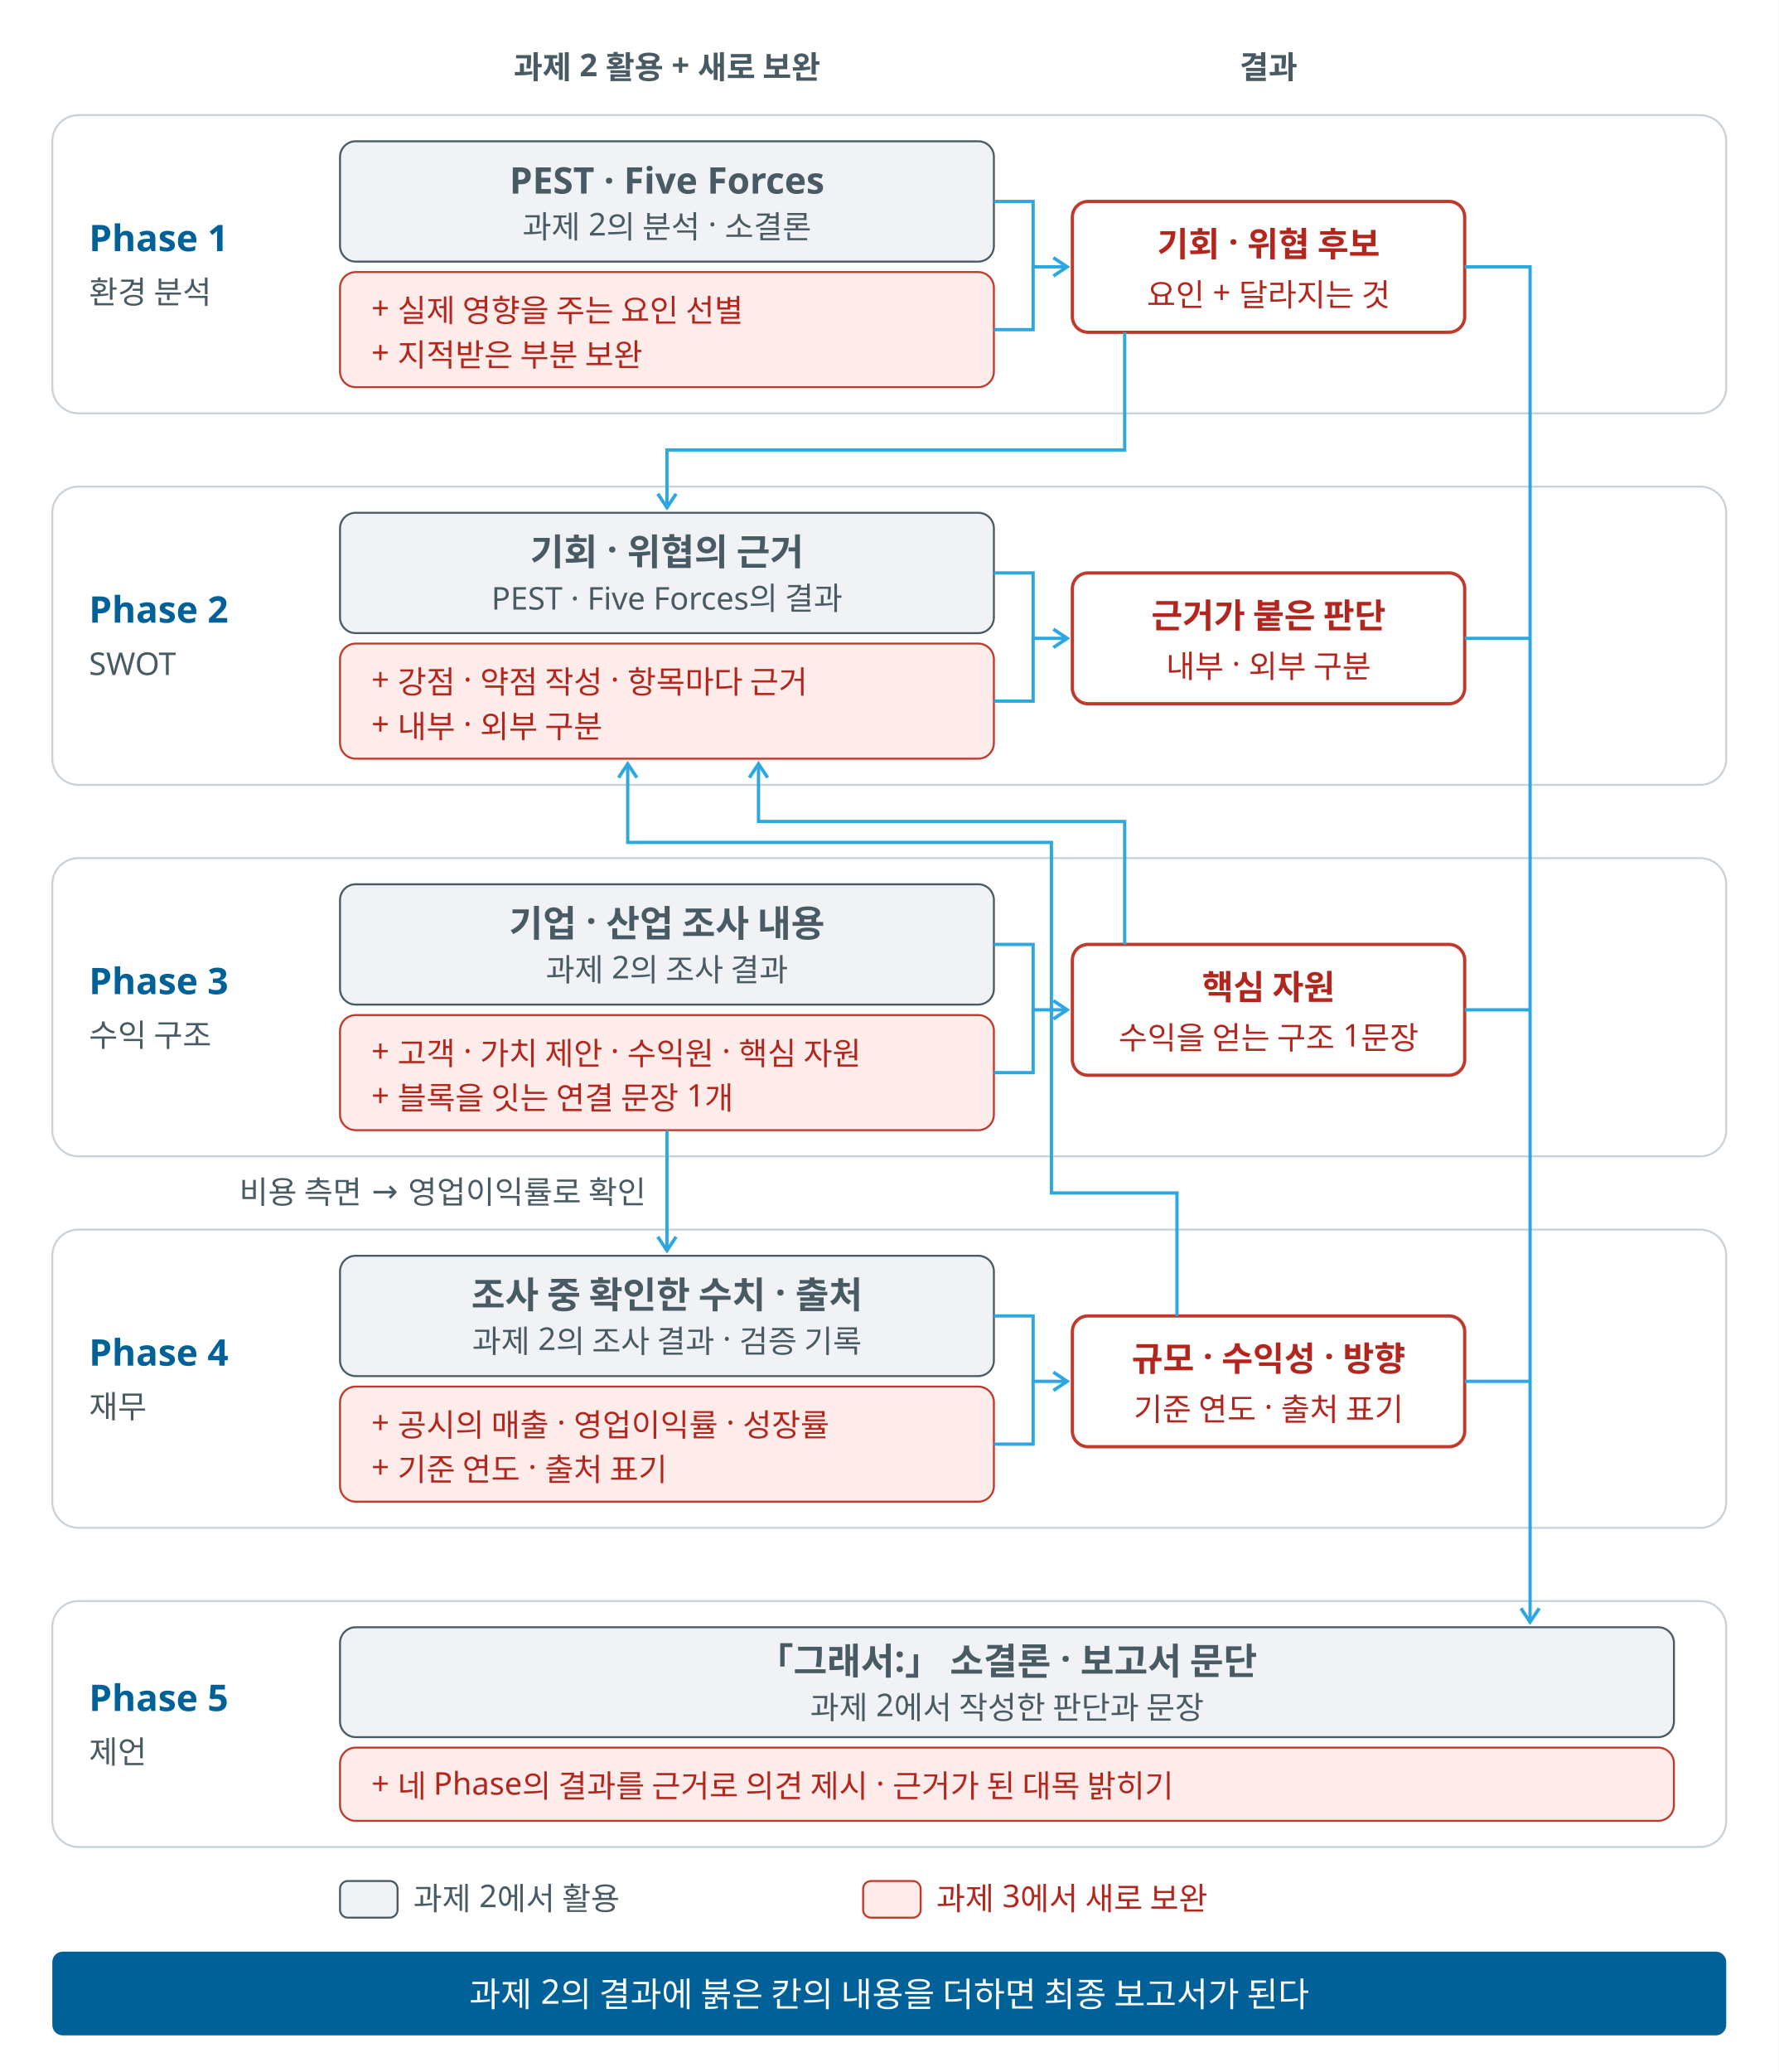
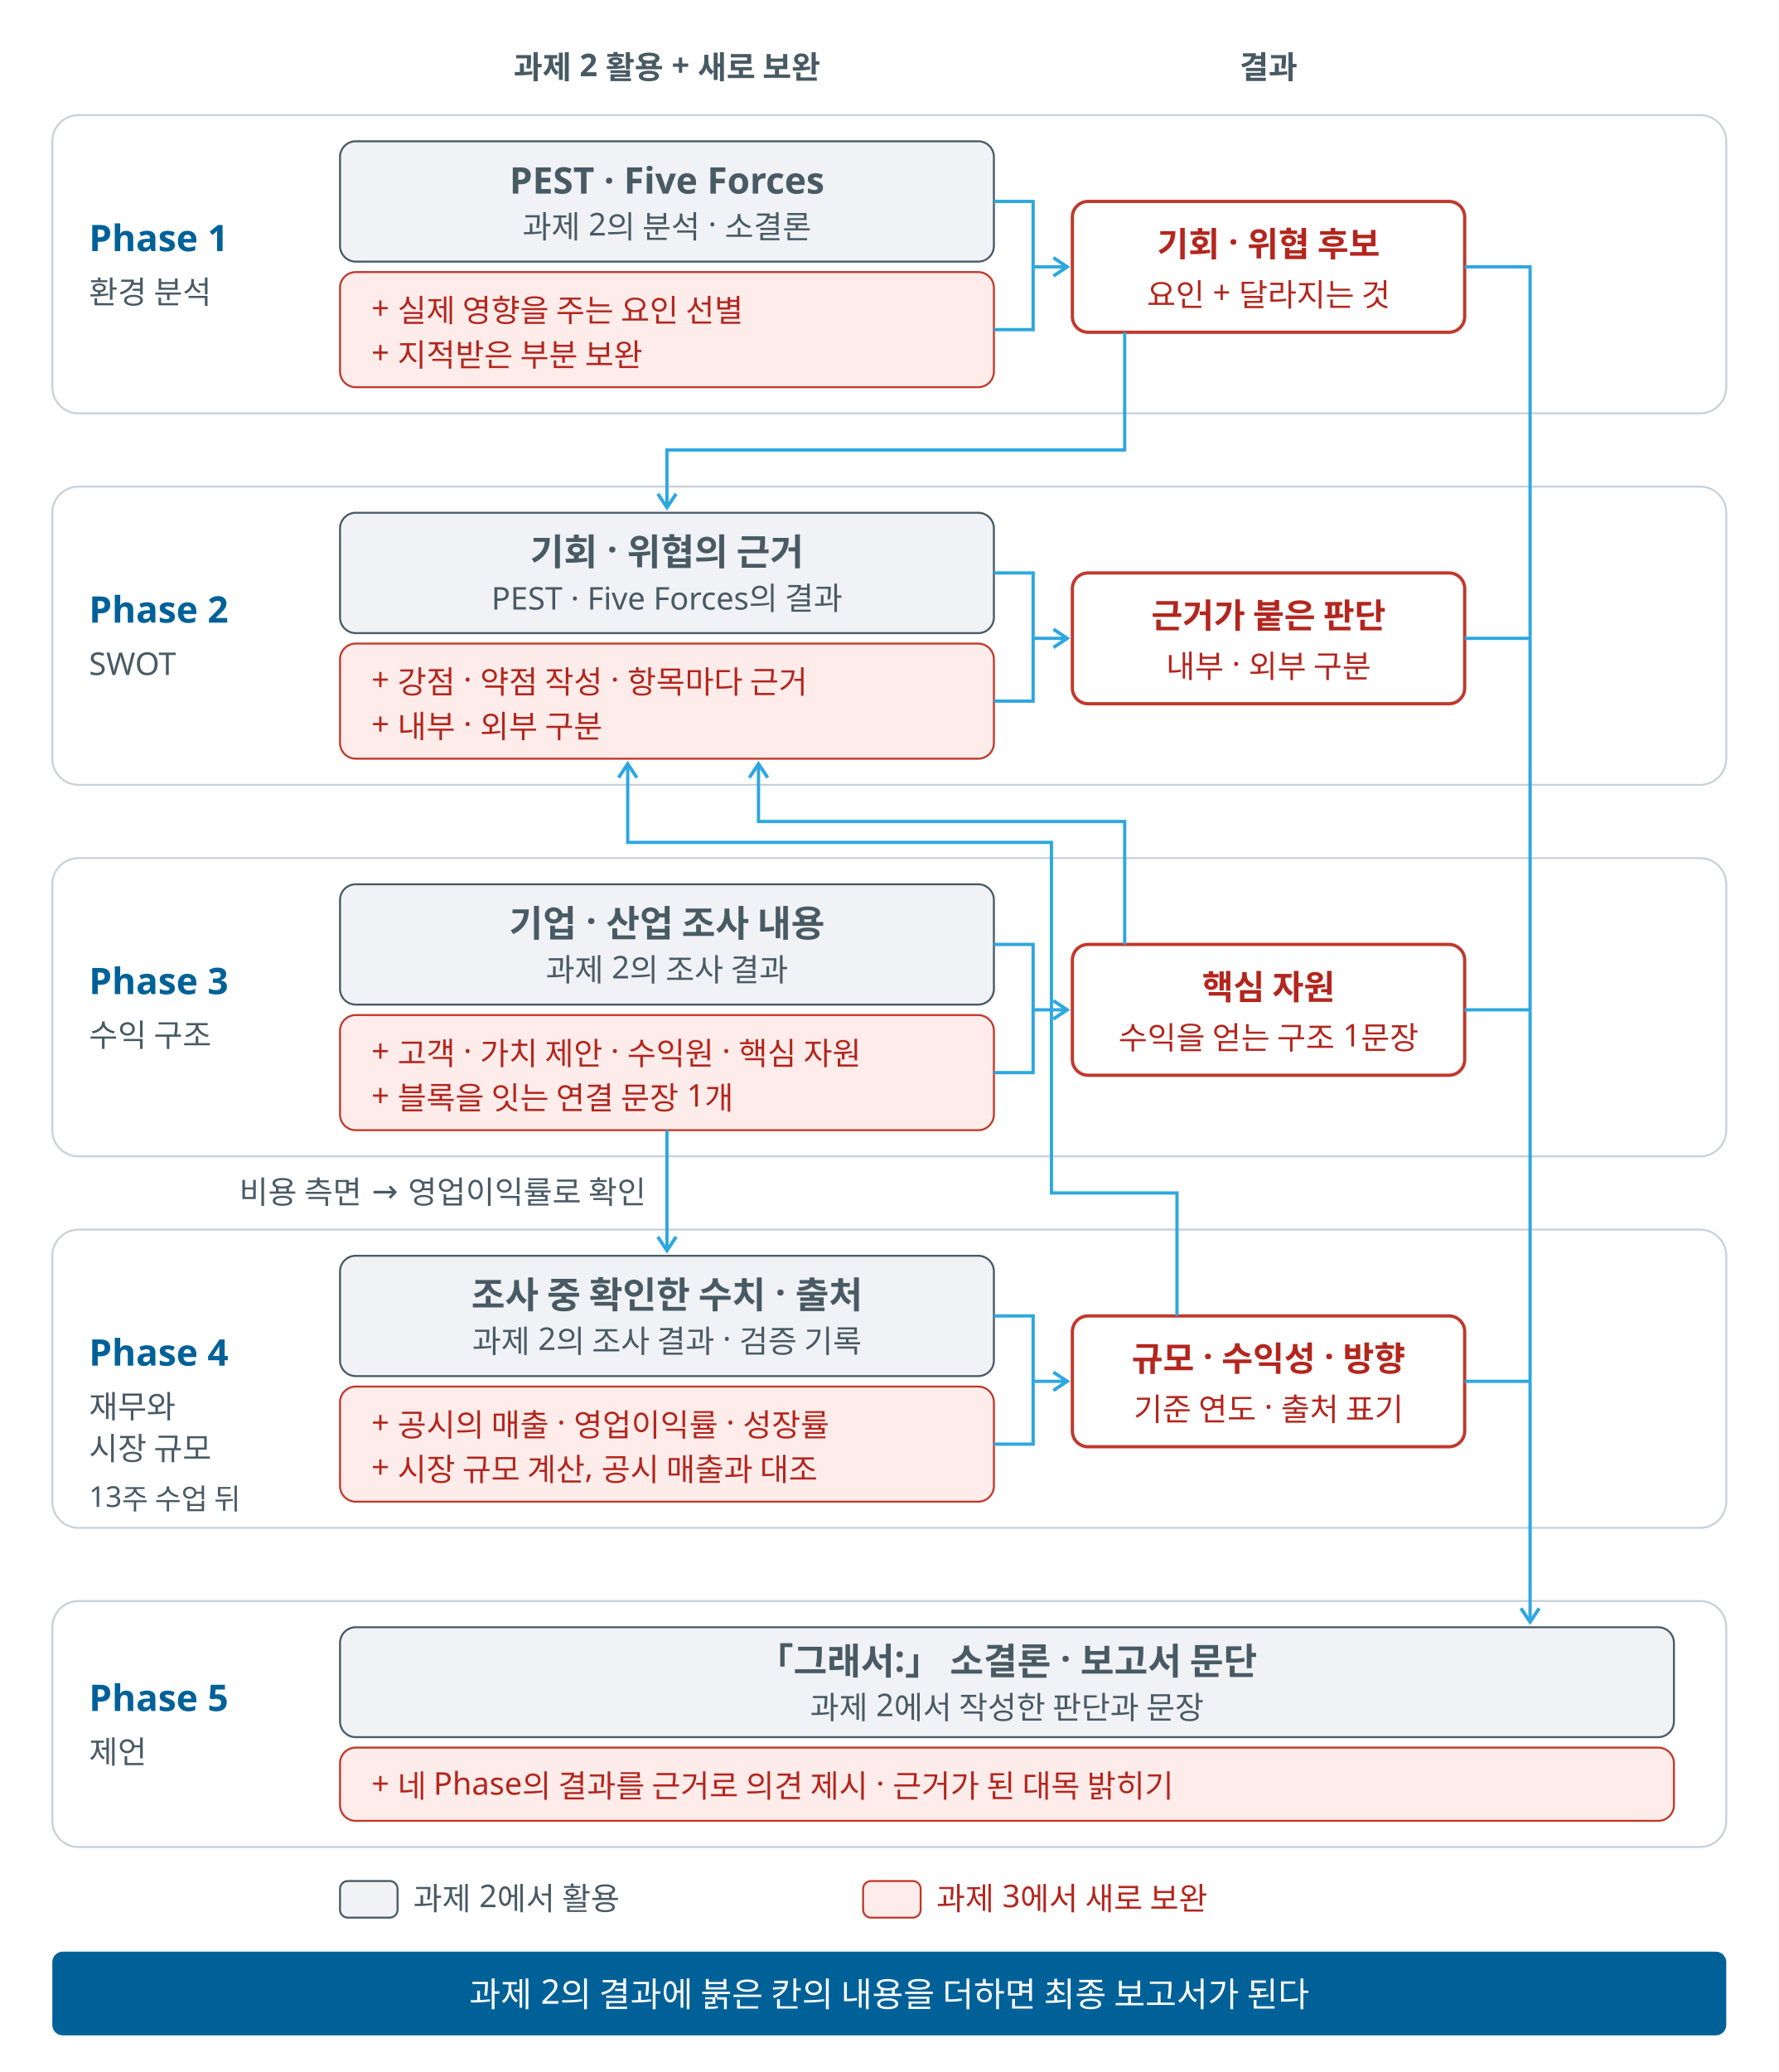
<svg xmlns="http://www.w3.org/2000/svg" viewBox="0 0 680 792" role="img" font-family="'Malgun Gothic','Apple SD Gothic Neo','Noto Sans KR',sans-serif">
  <defs>
    <marker id="m1" viewBox="0 0 10 10" refX="8" refY="5" markerWidth="7" markerHeight="7" orient="auto">
      <path d="M2 1L8 5L2 9" fill="none" stroke="#2EA7E0" stroke-width="1.5" />
    </marker>
  </defs>
  <rect width="680" height="792" fill="#FFFFFF" />
  <g font-size="12" font-weight="700" fill="#485A64" text-anchor="middle">
    <text x="255" y="30">과제 2 활용 + 새로 보완</text>
    <text x="485" y="30">결과</text>
  </g>
  <g transform="translate(0,24)">
    <g fill="none" stroke="#C9D1D9" stroke-width="0.75">
      <rect x="20" y="20" width="640" height="114" rx="10" />
      <rect x="20" y="162" width="640" height="114" rx="10" />
      <rect x="20" y="304" width="640" height="114" rx="10" />
      <rect x="20" y="446" width="640" height="114" rx="10" />
      <rect x="20" y="588" width="640" height="94" rx="10" />
    </g>
    <g font-size="14" font-weight="700" fill="#006199">
      <text x="34" y="72">Phase 1</text>
      <text x="34" y="214">Phase 2</text>
      <text x="34" y="356">Phase 3</text>
      <text x="34" y="498">Phase 4</text>
      <text x="34" y="630">Phase 5</text>
    </g>
    <g font-size="12" fill="#485A64">
      <text x="34" y="92">환경 분석</text>
      <text x="34" y="234">SWOT</text>
      <text x="34" y="376">수익 구조</text>
-       <text x="34" y="518">재무</text>
+       <text x="34" y="518">재무와</text>
+       <text x="34" y="534">시장 규모</text>
+       <text x="34" y="552" font-size="11">13주 수업 뒤</text>
      <text x="34" y="650">제언</text>
    </g>
    <g fill="#F0F2F5" stroke="#485A64" stroke-width="0.75">
      <rect x="130" y="30" width="250" height="46" rx="6" />
      <rect x="130" y="172" width="250" height="46" rx="6" />
      <rect x="130" y="314" width="250" height="46" rx="6" />
      <rect x="130" y="456" width="250" height="46" rx="6" />
      <rect x="130" y="598" width="510" height="42" rx="6" />
    </g>
    <g font-size="14" font-weight="700" fill="#485A64" text-anchor="middle">
      <text x="255" y="50">PEST · Five Forces</text>
      <text x="255" y="192">기회 · 위협의 근거</text>
      <text x="255" y="334">기업 · 산업 조사 내용</text>
      <text x="255" y="476">조사 중 확인한 수치 · 출처</text>
      <text x="385" y="616">「그래서:」 소결론 · 보고서 문단</text>
    </g>
    <g font-size="12" fill="#485A64" text-anchor="middle">
      <text x="255" y="67">과제 2의 분석 · 소결론</text>
      <text x="255" y="209">PEST · Five Forces의 결과</text>
      <text x="255" y="351">과제 2의 조사 결과</text>
      <text x="255" y="493">과제 2의 조사 결과 · 검증 기록</text>
      <text x="385" y="633">과제 2에서 작성한 판단과 문장</text>
    </g>
    <g fill="#FDECEA" stroke="#C0392B" stroke-width="0.75">
      <rect x="130" y="80" width="250" height="44" rx="6" />
      <rect x="130" y="222" width="250" height="44" rx="6" />
      <rect x="130" y="364" width="250" height="44" rx="6" />
      <rect x="130" y="506" width="250" height="44" rx="6" />
      <rect x="130" y="644" width="510" height="28" rx="6" />
    </g>
    <g font-size="12" fill="#B3261E">
      <text x="142" y="98">+ 실제 영향을 주는 요인 선별</text>
      <text x="142" y="115">+ 지적받은 부분 보완</text>
      <text x="142" y="240">+ 강점 · 약점 작성 · 항목마다 근거</text>
      <text x="142" y="257">+ 내부 · 외부 구분</text>
      <text x="142" y="382">+ 고객 · 가치 제안 · 수익원 · 핵심 자원</text>
      <text x="142" y="399">+ 블록을 잇는 연결 문장 1개</text>
      <text x="142" y="524">+ 공시의 매출 · 영업이익률 · 성장률</text>
-       <text x="142" y="541">+ 기준 연도 · 출처 표기</text>
+       <text x="142" y="541">+ 시장 규모 계산, 공시 매출과 대조</text>
      <text x="142" y="662">+ 네 Phase의 결과를 근거로 의견 제시 · 근거가 된 대목 밝히기</text>
    </g>
    <g fill="#FFFFFF" stroke="#C0392B" stroke-width="1.25">
      <rect x="410" y="53" width="150" height="50" rx="6" />
      <rect x="410" y="195" width="150" height="50" rx="6" />
      <rect x="410" y="337" width="150" height="50" rx="6" />
      <rect x="410" y="479" width="150" height="50" rx="6" />
    </g>
    <g font-size="13" font-weight="700" fill="#B3261E" text-anchor="middle">
      <text x="485" y="74">기회 · 위협 후보</text>
      <text x="485" y="216">근거가 붙은 판단</text>
      <text x="485" y="358">핵심 자원</text>
      <text x="485" y="500">규모 · 수익성 · 방향</text>
    </g>
    <g font-size="12" fill="#B3261E" text-anchor="middle">
      <text x="485" y="93">요인 + 달라지는 것</text>
      <text x="485" y="235">내부 · 외부 구분</text>
      <text x="485" y="377">수익을 얻는 구조 1문장</text>
      <text x="485" y="519">기준 연도 · 출처 표기</text>
    </g>
    <g fill="none" stroke="#2EA7E0" stroke-width="1.25">
      <path d="M380 53H395V78" />
      <path d="M380 102H395V78H408" marker-end="url(#m1)" />
      <path d="M380 195H395V220" />
      <path d="M380 244H395V220H408" marker-end="url(#m1)" />
      <path d="M380 337H395V362" />
      <path d="M380 386H395V362H408" marker-end="url(#m1)" />
      <path d="M380 479H395V504" />
      <path d="M380 528H395V504H408" marker-end="url(#m1)" />
      <path d="M430 103V148H255V170" marker-end="url(#m1)" />
      <path d="M430 337V290H290V268" marker-end="url(#m1)" />
      <path d="M450 479V432H402V298H240V268" marker-end="url(#m1)" />
      <line x1="255" y1="408" x2="255" y2="454" marker-end="url(#m1)" />
      <path d="M560 78H585V596" marker-end="url(#m1)" />
      <line x1="560" y1="220" x2="585" y2="220" />
      <line x1="560" y1="362" x2="585" y2="362" />
      <line x1="560" y1="504" x2="585" y2="504" />
    </g>
    <text x="247" y="436" text-anchor="end" font-size="12" fill="#485A64">비용 측면 → 영업이익률로 확인</text>
    <rect x="130" y="695" width="22" height="14" rx="3" fill="#F0F2F5" stroke="#485A64" stroke-width="0.75" />
    <text x="158" y="706" font-size="12" fill="#485A64">과제 2에서 활용</text>
    <rect x="330" y="695" width="22" height="14" rx="3" fill="#FDECEA" stroke="#C0392B" stroke-width="0.75" />
    <text x="358" y="706" font-size="12" fill="#B3261E">과제 3에서 새로 보완</text>
    <rect x="20" y="722" width="640" height="32" rx="4" fill="#006199" />
    <text x="340" y="743" text-anchor="middle" font-size="13" fill="#FFFFFF">과제 2의 결과에 붉은 칸의 내용을 더하면 최종 보고서가 된다</text>
  </g>
</svg>
